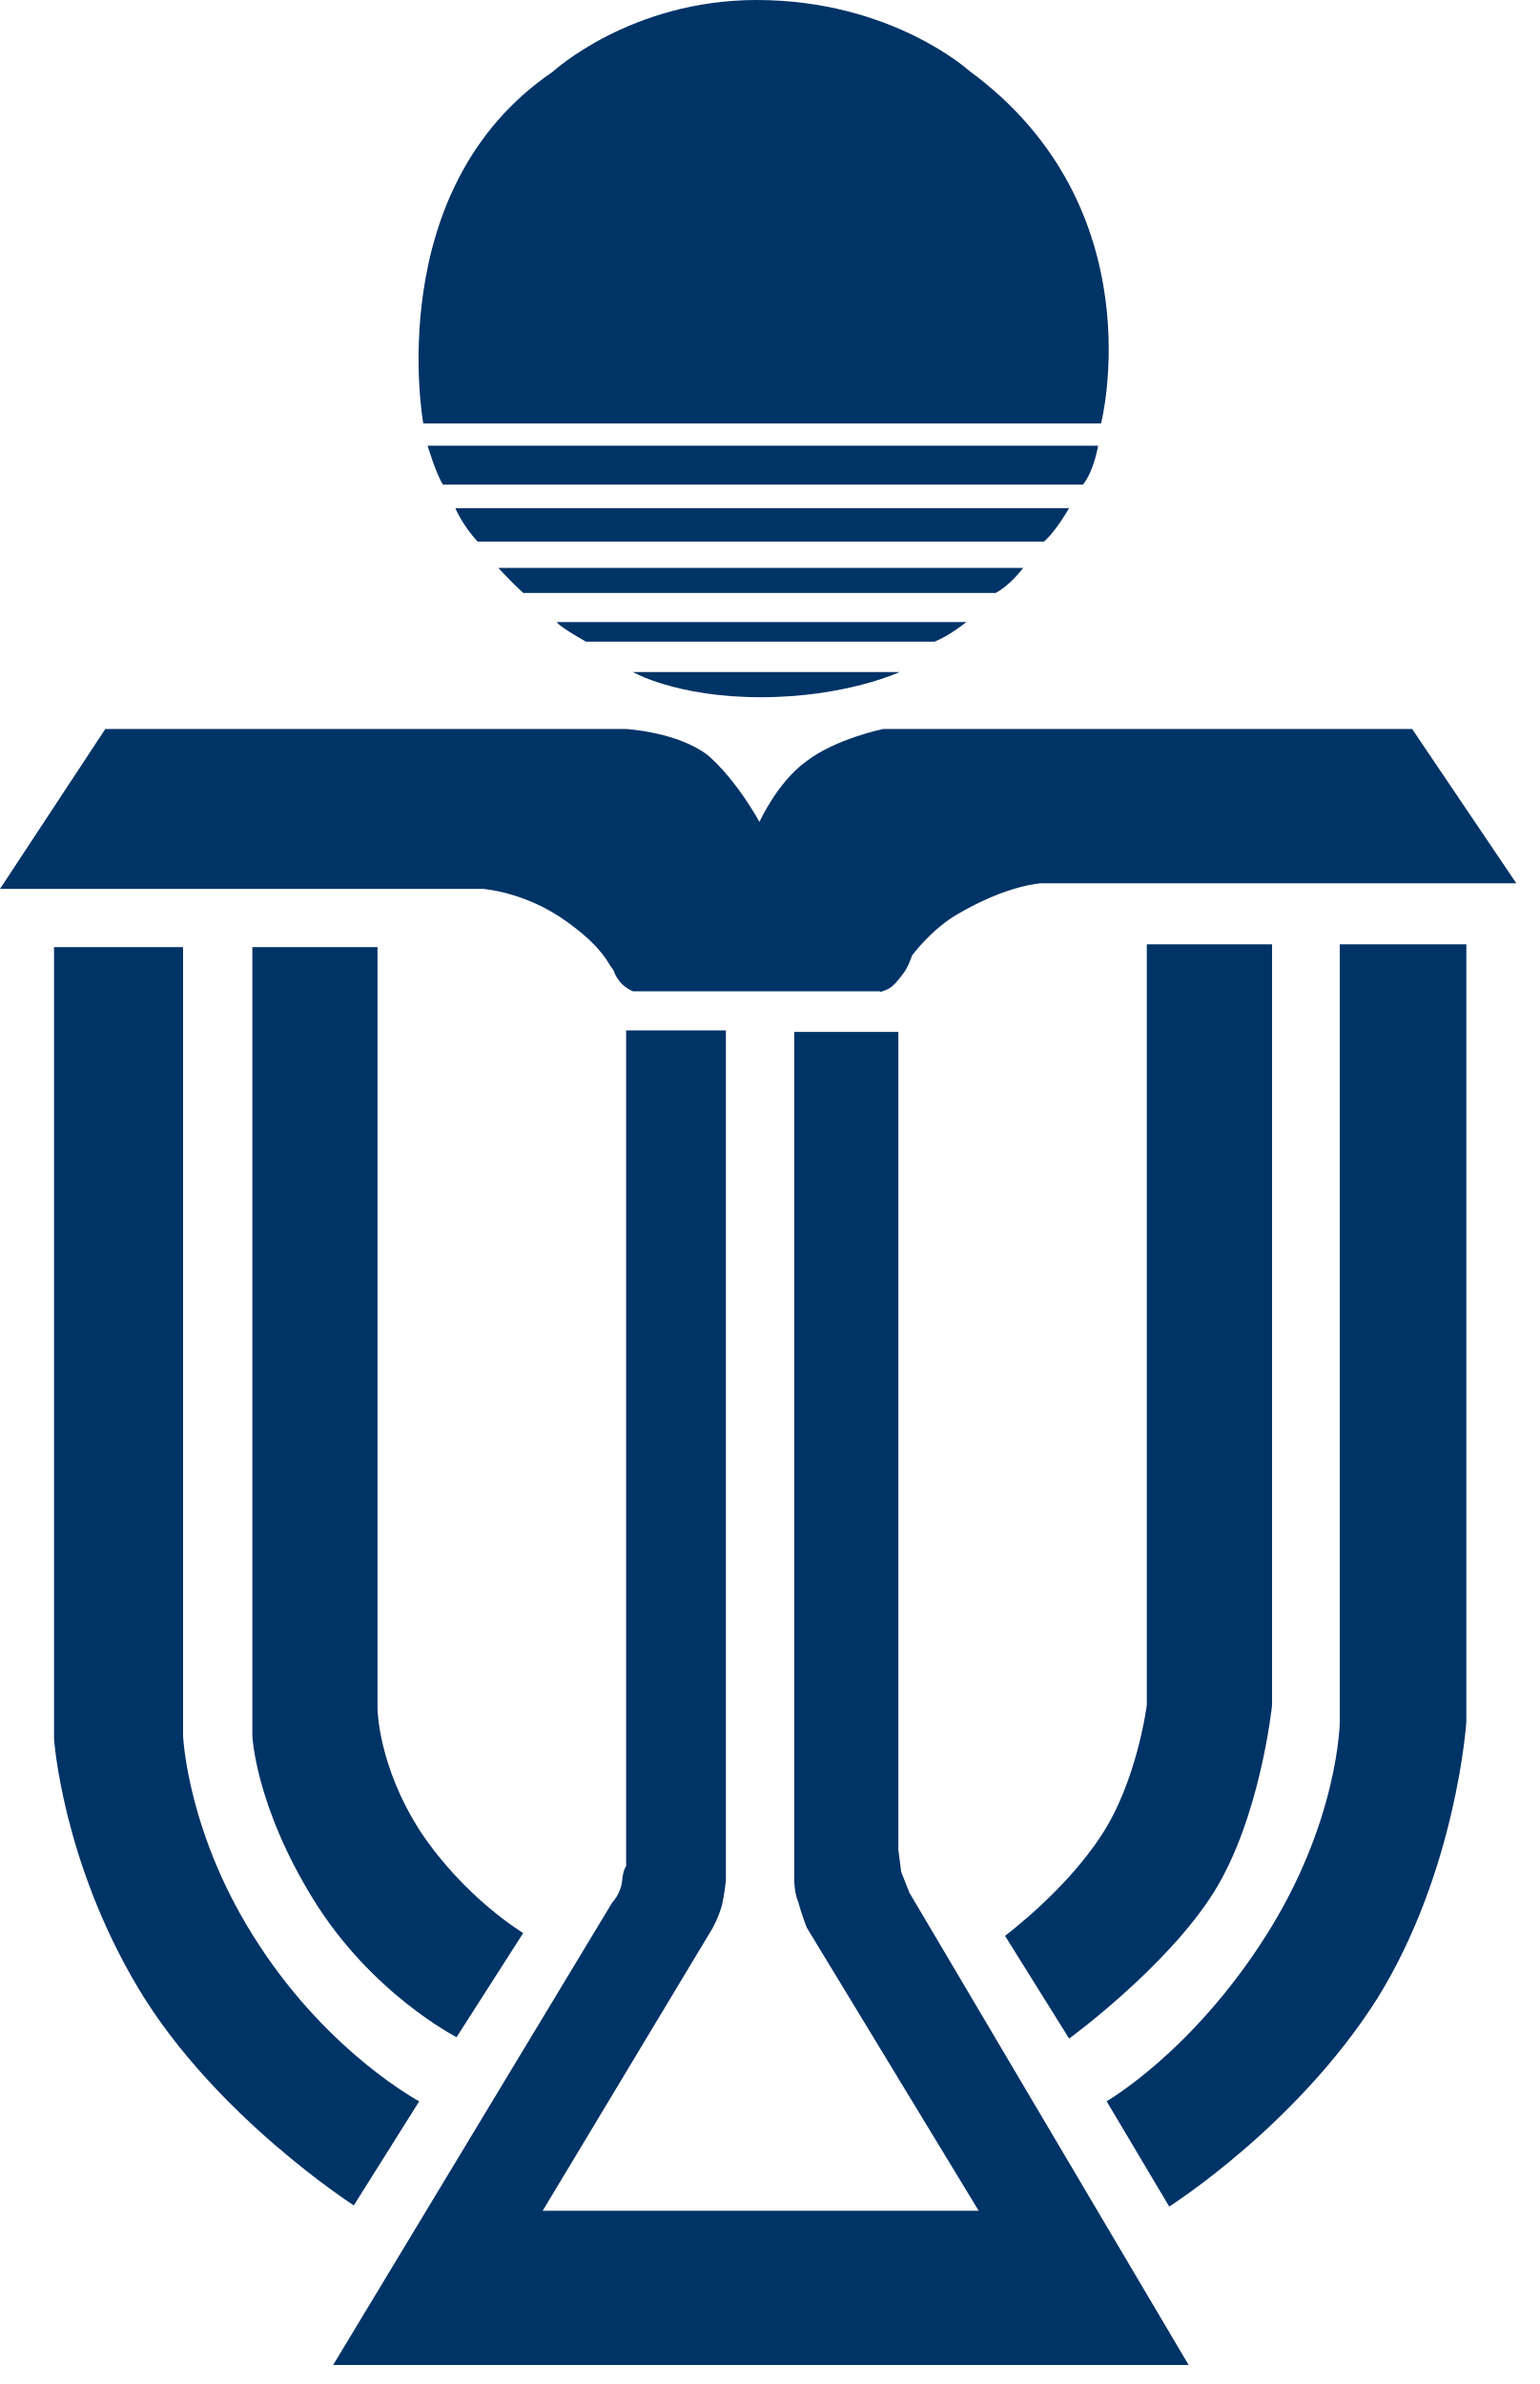
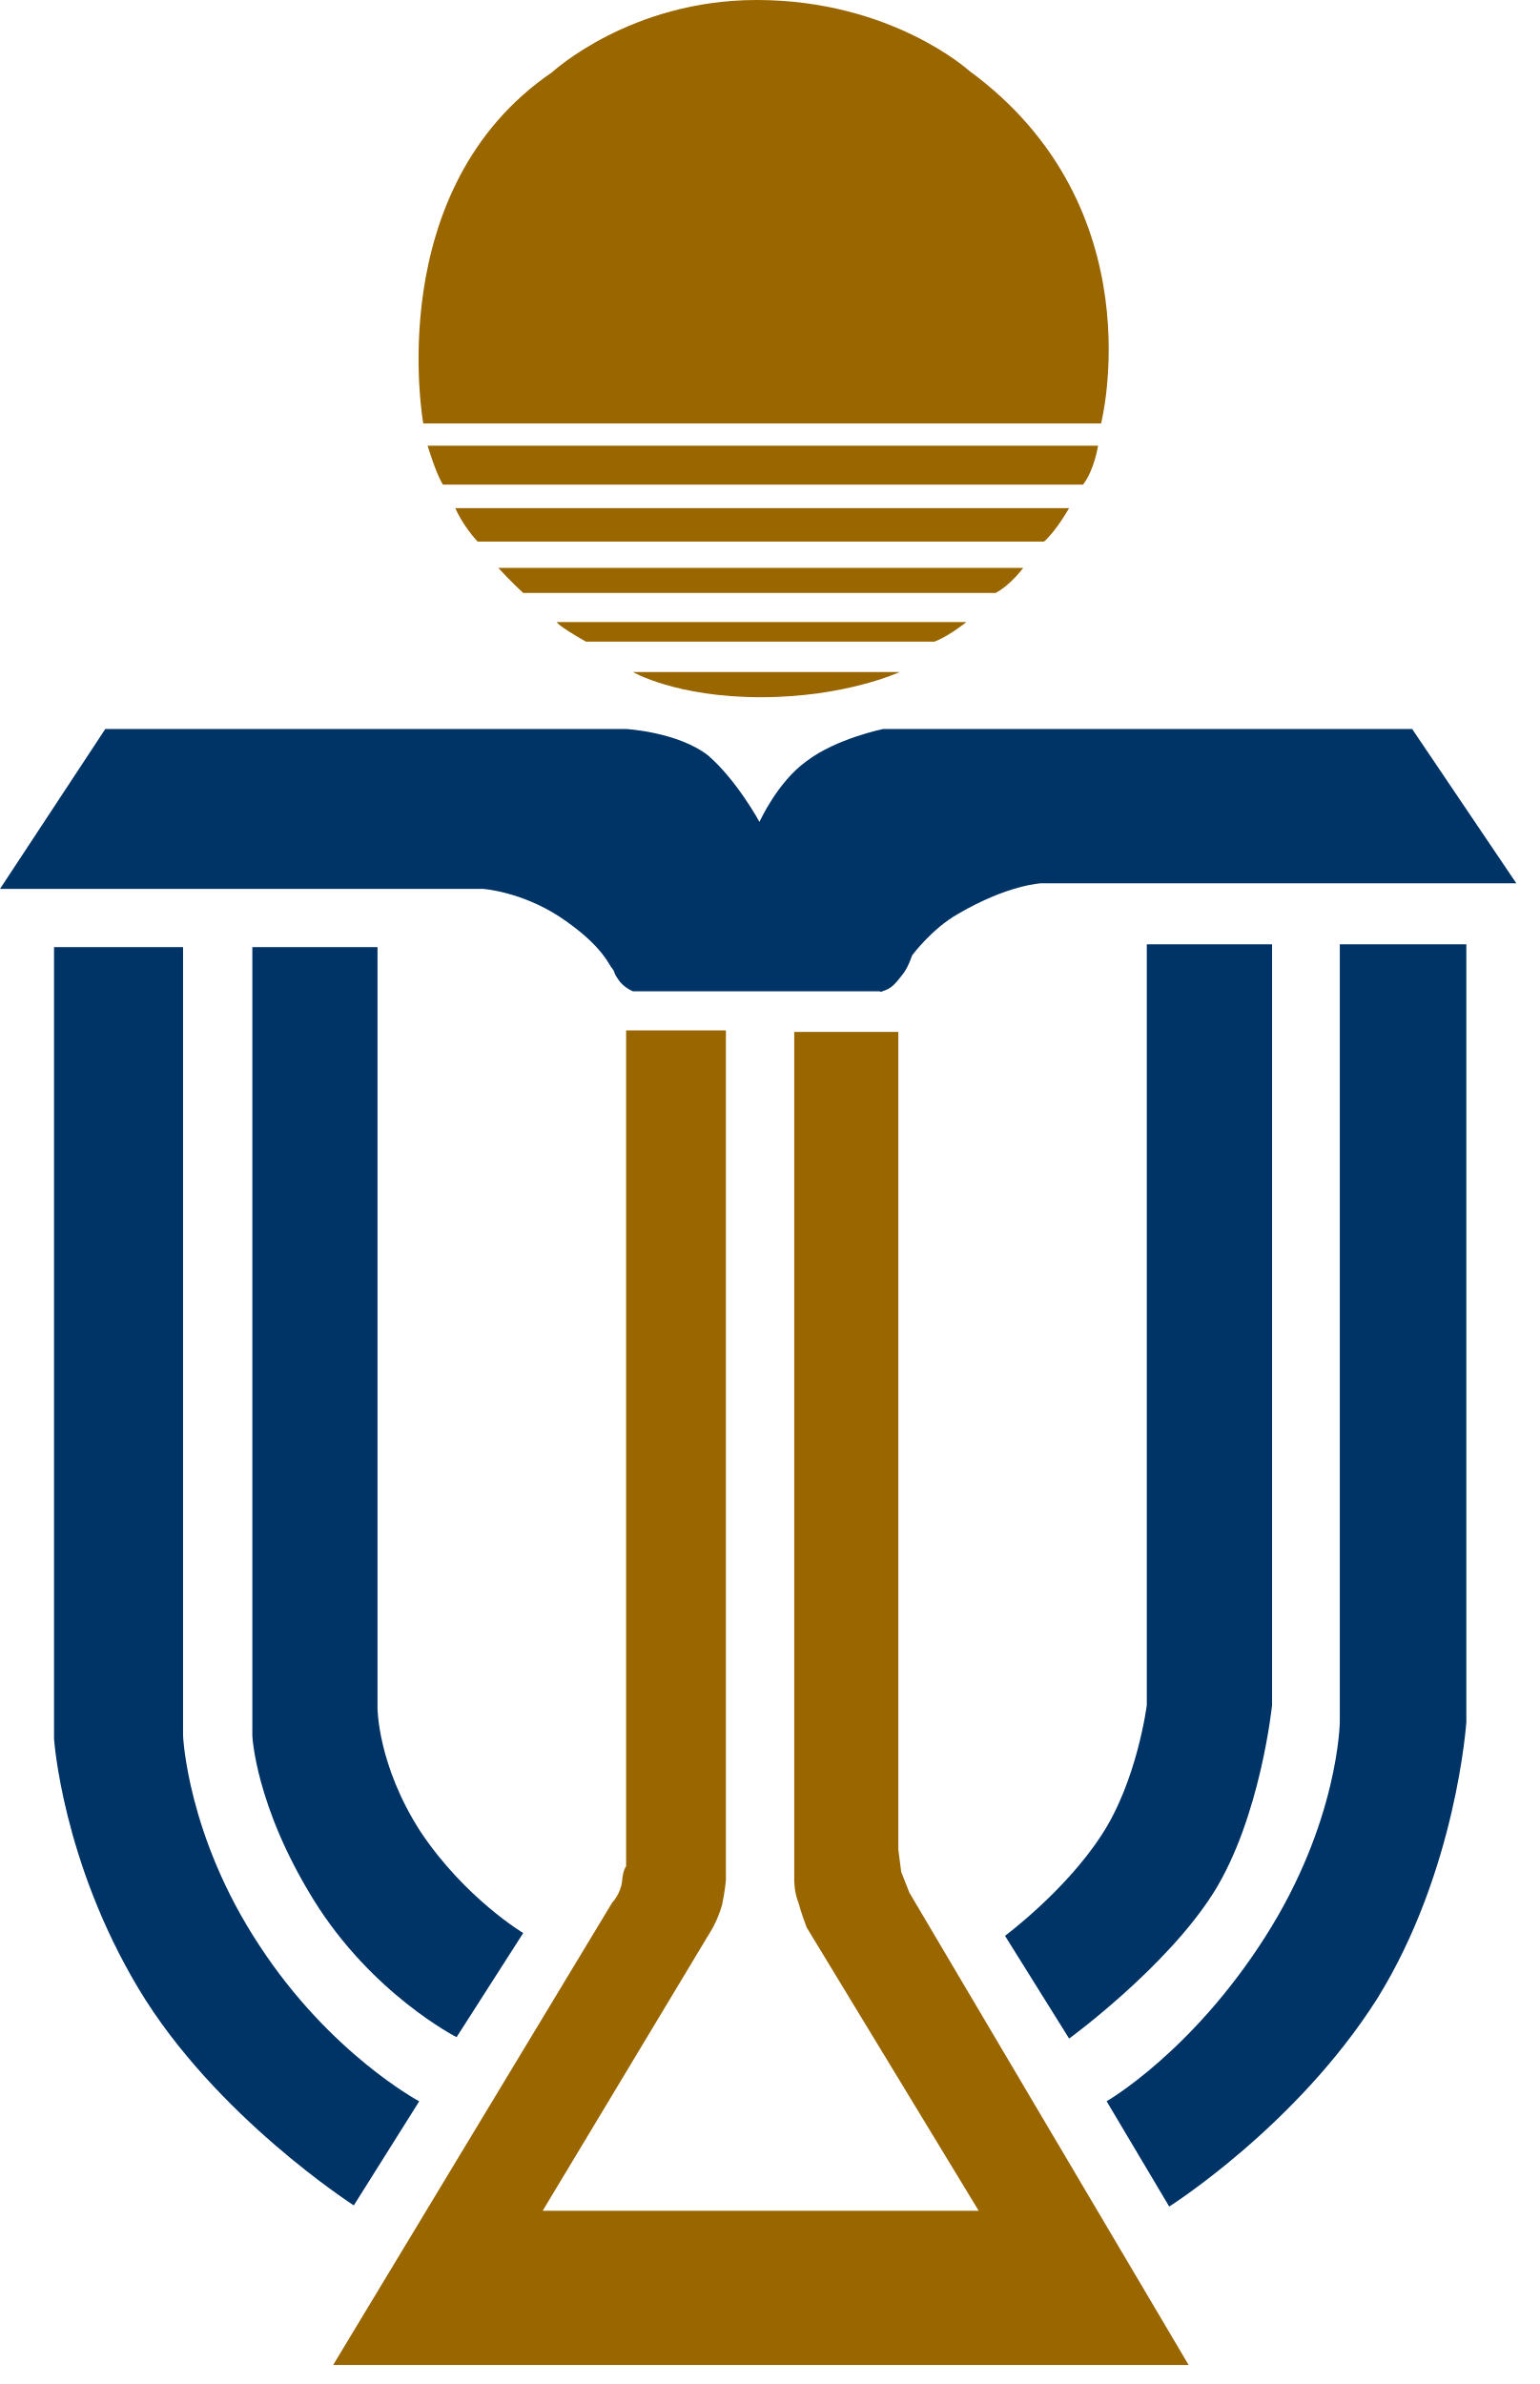
- <svg xmlns="http://www.w3.org/2000/svg" viewBox="0 0 31 48" width="62" height="96" fill="#003366">
+ <svg xmlns="http://www.w3.org/2000/svg" viewBox="0 0 31 48" width="62" height="96">
  <g id="Symbol">
-     <path d="M21.806,9.757 C22.031,9.475 22.11,8.974 22.11,8.974 L8.61,8.974 C8.61,8.974 8.776,9.532 8.918,9.757 L21.806,9.757 Z" id="Fill-1" />
-     <path d="M21.022,10.904 C21.273,10.682 21.526,10.231 21.526,10.231 L9.168,10.231 C9.168,10.231 9.306,10.568 9.617,10.904 L21.022,10.904 Z" id="Fill-3" />
-     <path d="M20.047,11.939 C20.354,11.775 20.602,11.434 20.602,11.434 L10.034,11.434 C10.034,11.434 10.287,11.713 10.535,11.939 L20.047,11.939 Z" id="Fill-5" />
-     <path d="M18.815,12.919 C19.116,12.804 19.458,12.525 19.458,12.525 L11.212,12.525 C11.212,12.525 11.212,12.587 11.798,12.919 L18.815,12.919 Z" id="Fill-7" />
-     <path d="M12.745,13.531 C12.745,13.531 13.612,14.038 15.318,14.038 C17.025,14.038 18.114,13.531 18.114,13.531 L12.745,13.531 Z" id="Fill-9" />
-     <path d="M12.607,14.678 C12.607,14.678 13.641,14.735 14.255,15.208 C14.841,15.715 15.292,16.549 15.292,16.549 C15.292,16.549 15.653,15.743 16.242,15.324 C16.832,14.872 17.781,14.678 17.781,14.678 L28.434,14.678 L30.531,17.784 L20.965,17.784 C20.965,17.784 20.295,17.812 19.289,18.401 C18.757,18.703 18.364,19.238 18.364,19.238 C18.364,19.238 18.285,19.489 18.167,19.628 C18.057,19.768 17.973,19.881 17.835,19.934 C17.694,19.993 17.721,19.959 17.721,19.959 L12.745,19.959 C12.745,19.959 12.545,19.881 12.44,19.708 C12.328,19.543 12.409,19.599 12.3,19.464 C12.215,19.323 12.018,18.956 11.263,18.455 C10.481,17.947 9.723,17.897 9.723,17.897 L0,17.897 L2.12,14.678 L12.607,14.678 Z" id="Fill-11" />
-     <path d="M5.081,19.069 L5.081,34.946 C5.081,34.946 5.138,36.349 6.313,38.249 C7.488,40.149 9.193,41.017 9.193,41.017 L10.535,38.92 C10.535,38.92 9.362,38.221 8.467,36.879 C7.601,35.538 7.601,34.388 7.601,34.388 L7.601,19.069 L5.081,19.069 Z" id="Fill-14" />
-     <path d="M23.091,19.013 L23.091,34.331 C23.091,34.331 22.896,35.871 22.169,36.964 C21.442,38.08 20.236,38.976 20.236,38.976 L21.527,41.045 C21.527,41.045 23.482,39.619 24.435,38.108 C25.382,36.598 25.613,34.331 25.613,34.331 L25.613,19.013 L23.091,19.013 Z" id="Fill-16" />
-     <path d="M1.088,19.069 L1.088,35.008 C1.088,35.008 1.251,37.471 2.791,40.042 C4.332,42.612 7.124,44.404 7.124,44.404 L8.441,42.308 C8.441,42.308 6.651,41.356 5.225,39.174 C3.765,36.964 3.686,34.946 3.686,34.946 L3.686,19.069 L1.088,19.069 Z" id="Fill-18" />
-     <path d="M12.607,20.746 L12.607,37.579 C12.607,37.579 12.545,37.635 12.525,37.883 C12.494,38.137 12.328,38.305 12.328,38.305 L6.708,47.617 L23.933,47.617 L18.311,38.108 L18.145,37.686 L18.088,37.24 L18.088,20.777 L15.992,20.777 L15.992,37.861 C15.992,37.861 15.992,38.108 16.076,38.305 C16.126,38.503 16.242,38.807 16.242,38.807 L19.706,44.512 L10.927,44.512 L14.34,38.835 C14.34,38.835 14.453,38.644 14.537,38.362 C14.593,38.108 14.616,37.861 14.616,37.861 L14.616,20.746 L12.607,20.746 Z" id="Fill-20" />
-     <path d="M26.977,19.013 L26.977,34.67 C26.977,34.67 26.955,36.683 25.47,39.005 C23.99,41.327 22.282,42.307 22.282,42.307 L23.542,44.427 C23.542,44.427 26.11,42.804 27.735,40.233 C29.328,37.663 29.525,34.67 29.525,34.67 L29.525,19.013 L26.977,19.013 Z" id="Fill-22" />
-     <path d="M8.523,8.526 C8.523,8.526 7.661,3.805 11.124,1.449 C11.124,1.449 12.691,0 15.234,0 C17.947,0 19.512,1.423 19.512,1.423 C23.286,4.188 22.17,8.526 22.17,8.526 L8.523,8.526 Z" id="Fill-24" />
+     <path fill="#996600" d="M21.806,9.757 C22.031,9.475 22.11,8.974 22.11,8.974 L8.61,8.974 C8.61,8.974 8.776,9.532 8.918,9.757 L21.806,9.757 Z" id="Fill-1" />
+     <path fill="#996600" d="M21.022,10.904 C21.273,10.682 21.526,10.231 21.526,10.231 L9.168,10.231 C9.168,10.231 9.306,10.568 9.617,10.904 L21.022,10.904 Z" id="Fill-3" />
+     <path fill="#996600" d="M20.047,11.939 C20.354,11.775 20.602,11.434 20.602,11.434 L10.034,11.434 C10.034,11.434 10.287,11.713 10.535,11.939 L20.047,11.939 Z" id="Fill-5" />
+     <path fill="#996600" d="M18.815,12.919 C19.116,12.804 19.458,12.525 19.458,12.525 L11.212,12.525 C11.212,12.525 11.212,12.587 11.798,12.919 L18.815,12.919 Z" id="Fill-7" />
+     <path fill="#996600" d="M12.745,13.531 C12.745,13.531 13.612,14.038 15.318,14.038 C17.025,14.038 18.114,13.531 18.114,13.531 L12.745,13.531 Z" id="Fill-9" />
+     <path fill="#003366" d="M12.607,14.678 C12.607,14.678 13.641,14.735 14.255,15.208 C14.841,15.715 15.292,16.549 15.292,16.549 C15.292,16.549 15.653,15.743 16.242,15.324 C16.832,14.872 17.781,14.678 17.781,14.678 L28.434,14.678 L30.531,17.784 L20.965,17.784 C20.965,17.784 20.295,17.812 19.289,18.401 C18.757,18.703 18.364,19.238 18.364,19.238 C18.364,19.238 18.285,19.489 18.167,19.628 C18.057,19.768 17.973,19.881 17.835,19.934 C17.694,19.993 17.721,19.959 17.721,19.959 L12.745,19.959 C12.745,19.959 12.545,19.881 12.44,19.708 C12.328,19.543 12.409,19.599 12.3,19.464 C12.215,19.323 12.018,18.956 11.263,18.455 C10.481,17.947 9.723,17.897 9.723,17.897 L0,17.897 L2.12,14.678 L12.607,14.678 Z" id="Fill-11" />
+     <path fill="#003366" d="M5.081,19.069 L5.081,34.946 C5.081,34.946 5.138,36.349 6.313,38.249 C7.488,40.149 9.193,41.017 9.193,41.017 L10.535,38.92 C10.535,38.92 9.362,38.221 8.467,36.879 C7.601,35.538 7.601,34.388 7.601,34.388 L7.601,19.069 L5.081,19.069 Z" id="Fill-14" />
+     <path fill="#003366" d="M23.091,19.013 L23.091,34.331 C23.091,34.331 22.896,35.871 22.169,36.964 C21.442,38.08 20.236,38.976 20.236,38.976 L21.527,41.045 C21.527,41.045 23.482,39.619 24.435,38.108 C25.382,36.598 25.613,34.331 25.613,34.331 L25.613,19.013 L23.091,19.013 Z" id="Fill-16" />
+     <path fill="#003366" d="M1.088,19.069 L1.088,35.008 C1.088,35.008 1.251,37.471 2.791,40.042 C4.332,42.612 7.124,44.404 7.124,44.404 L8.441,42.308 C8.441,42.308 6.651,41.356 5.225,39.174 C3.765,36.964 3.686,34.946 3.686,34.946 L3.686,19.069 L1.088,19.069 Z" id="Fill-18" />
+     <path fill="#996600" d="M12.607,20.746 L12.607,37.579 C12.607,37.579 12.545,37.635 12.525,37.883 C12.494,38.137 12.328,38.305 12.328,38.305 L6.708,47.617 L23.933,47.617 L18.311,38.108 L18.145,37.686 L18.088,37.24 L18.088,20.777 L15.992,20.777 L15.992,37.861 C15.992,37.861 15.992,38.108 16.076,38.305 C16.126,38.503 16.242,38.807 16.242,38.807 L19.706,44.512 L10.927,44.512 L14.34,38.835 C14.34,38.835 14.453,38.644 14.537,38.362 C14.593,38.108 14.616,37.861 14.616,37.861 L14.616,20.746 L12.607,20.746 Z" id="Fill-20" />
+     <path fill="#003366" d="M26.977,19.013 L26.977,34.67 C26.977,34.67 26.955,36.683 25.47,39.005 C23.99,41.327 22.282,42.307 22.282,42.307 L23.542,44.427 C23.542,44.427 26.11,42.804 27.735,40.233 C29.328,37.663 29.525,34.67 29.525,34.67 L29.525,19.013 L26.977,19.013 Z" id="Fill-22" />
+     <path fill="#996600" d="M8.523,8.526 C8.523,8.526 7.661,3.805 11.124,1.449 C11.124,1.449 12.691,0 15.234,0 C17.947,0 19.512,1.423 19.512,1.423 C23.286,4.188 22.17,8.526 22.17,8.526 L8.523,8.526 Z" id="Fill-24" />
  </g>
</svg>
